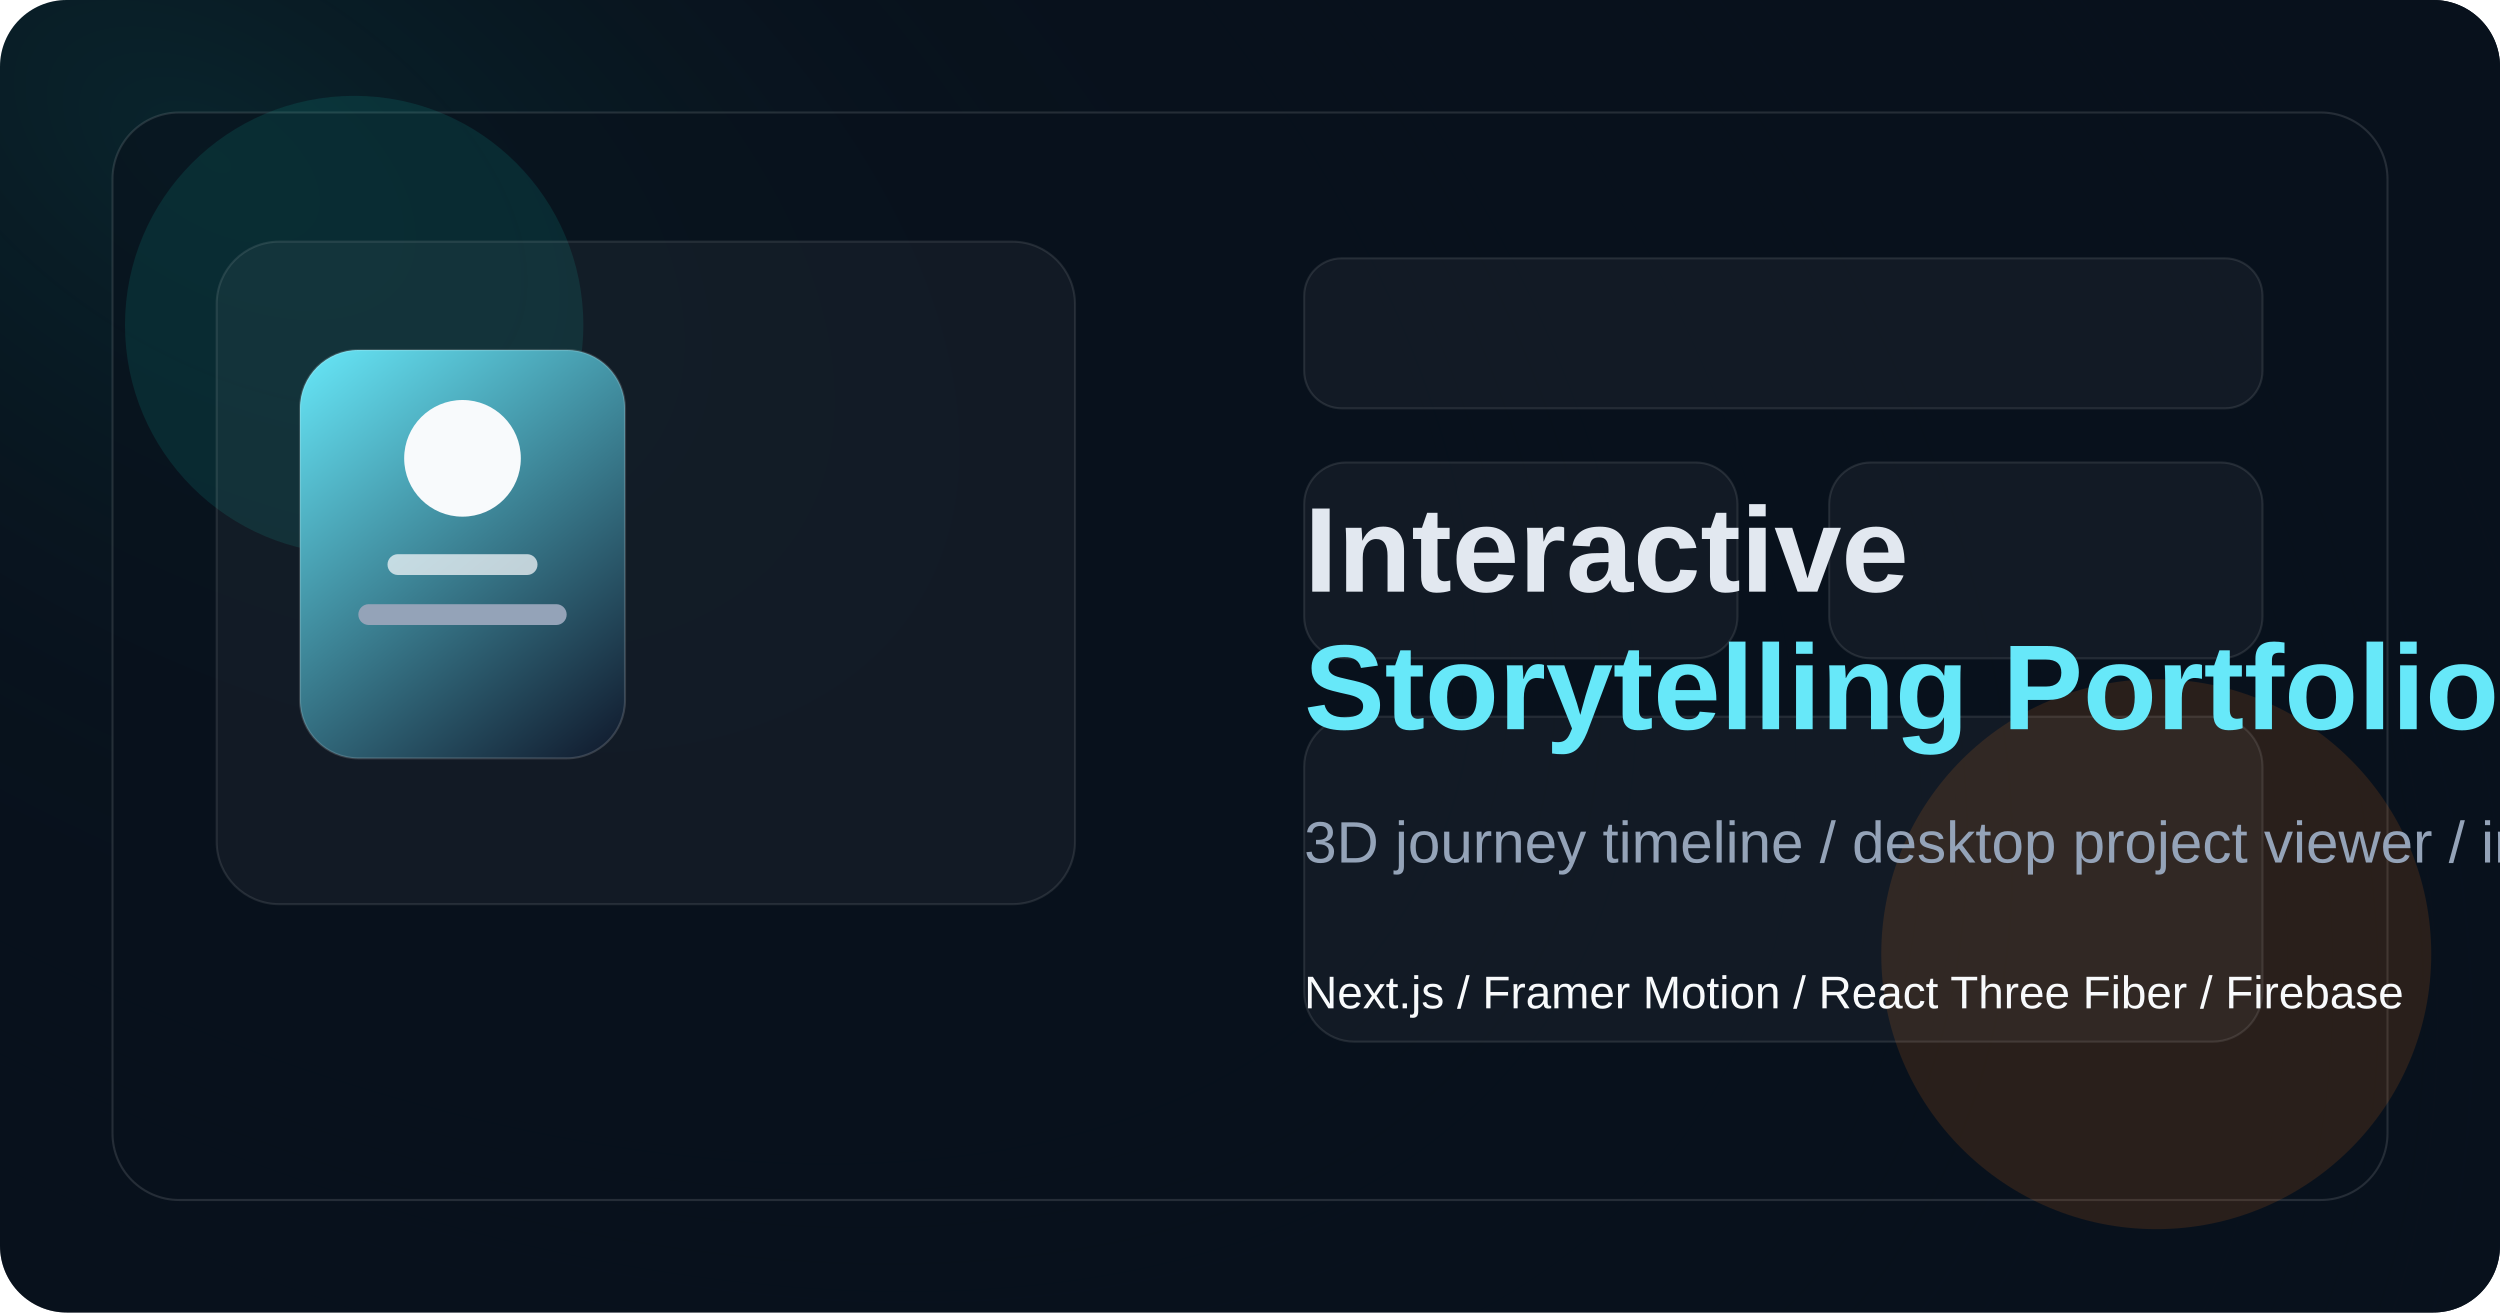
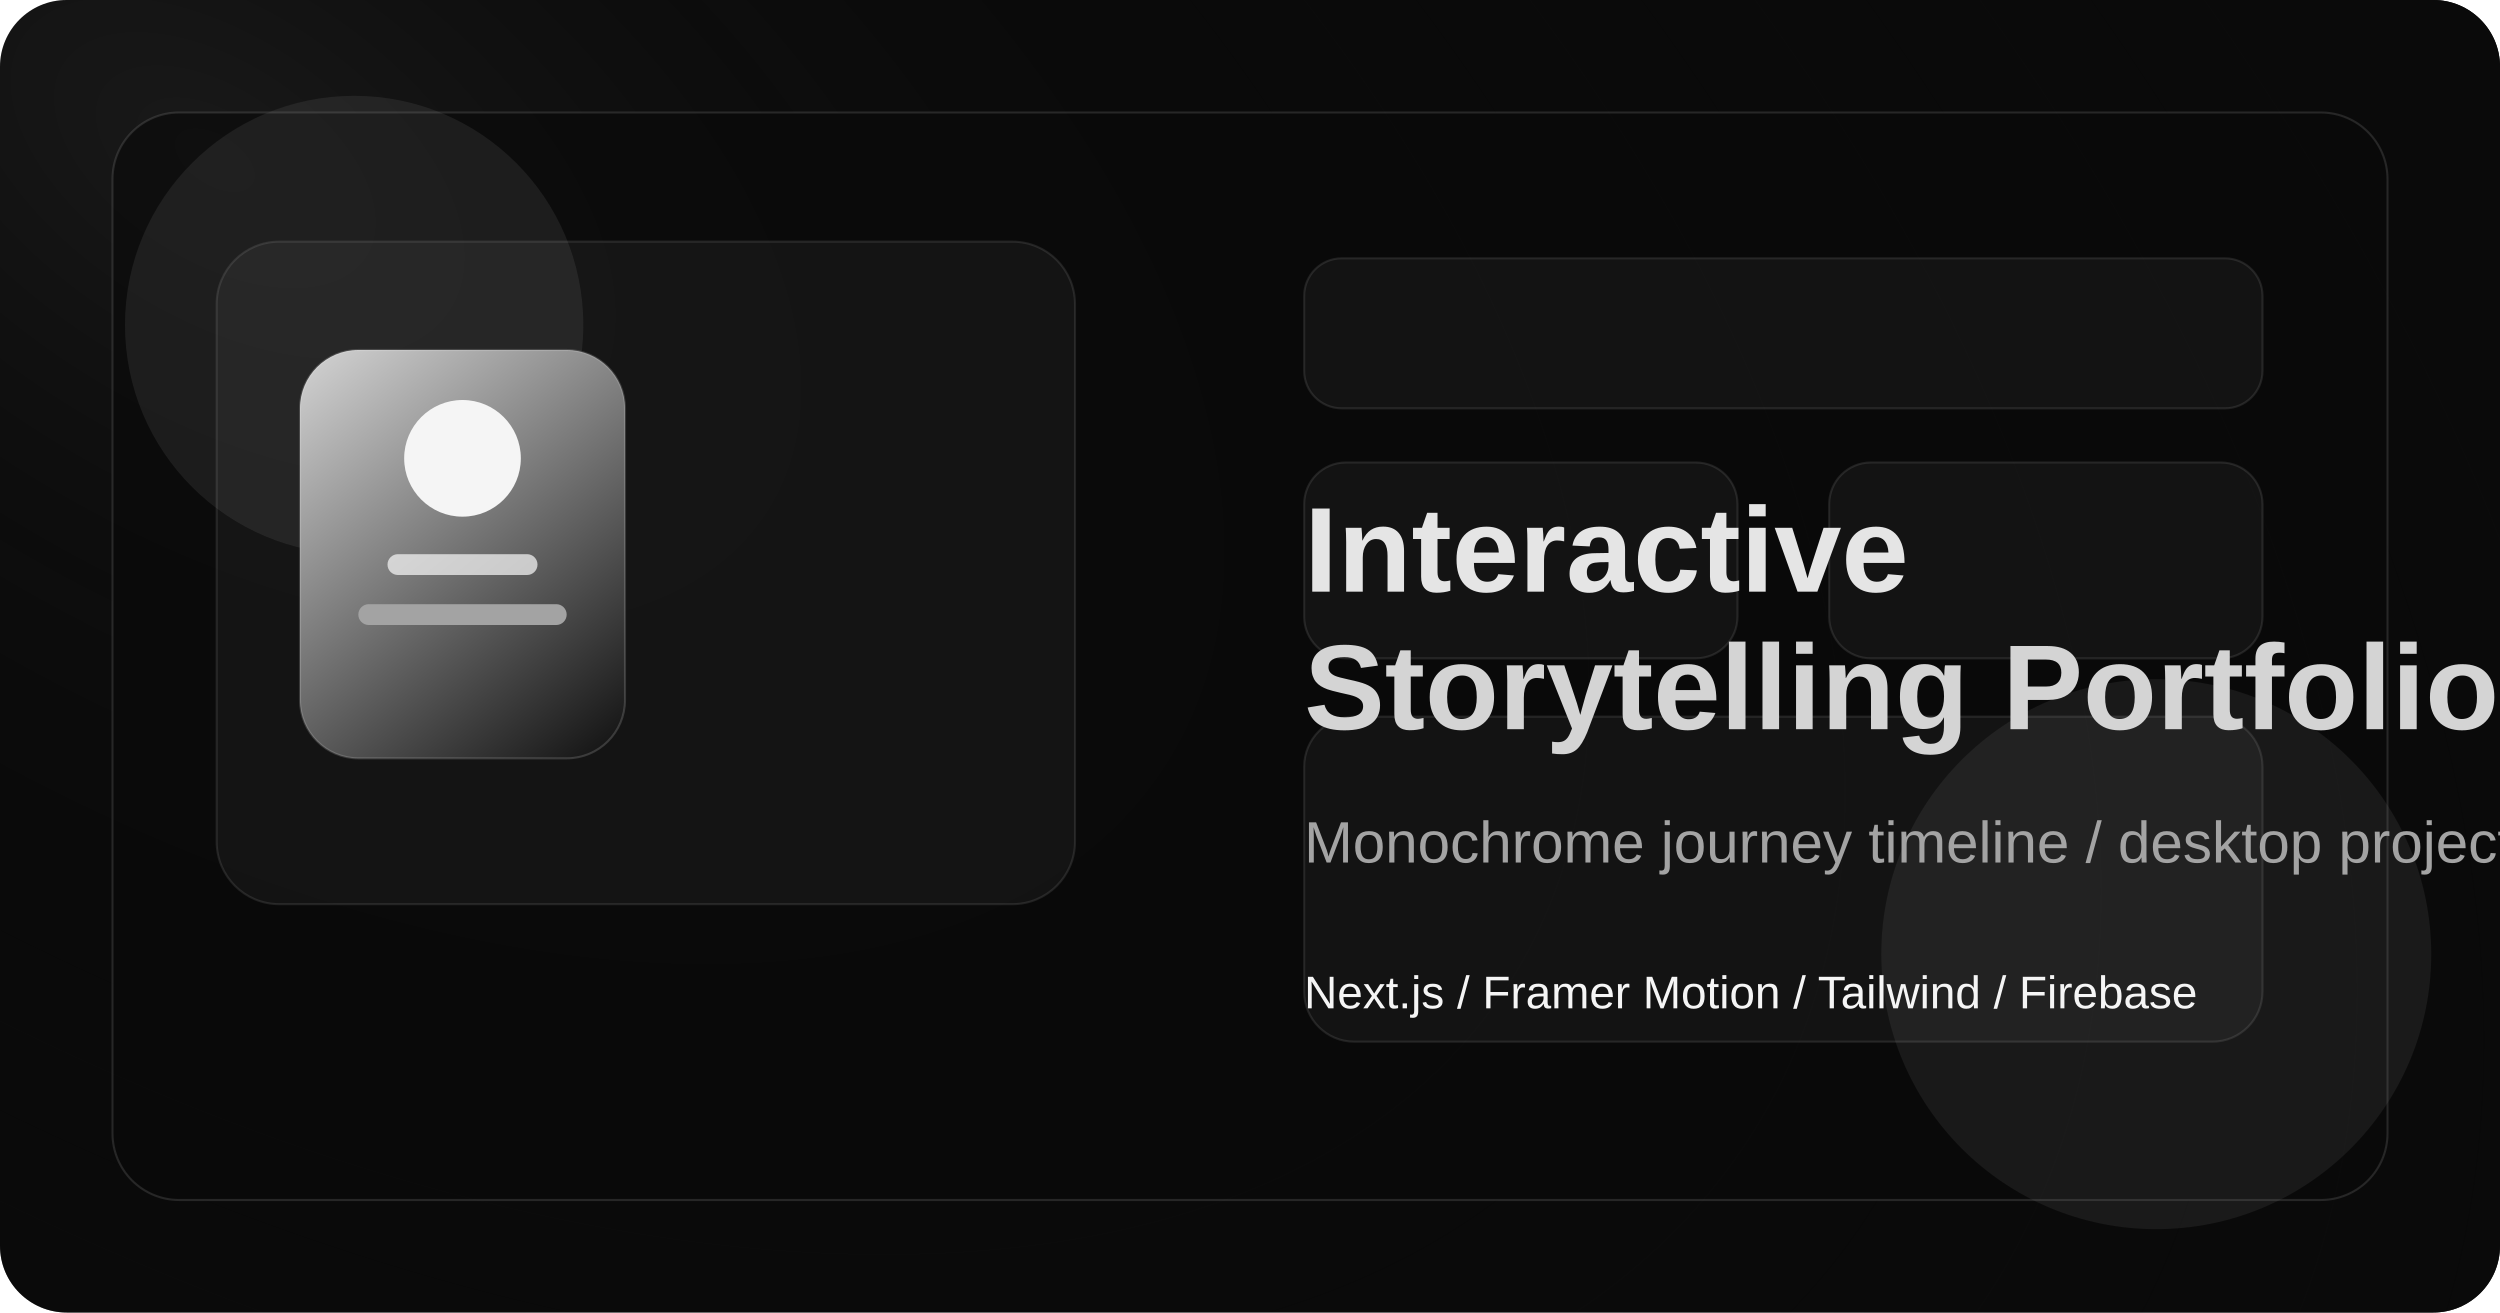
<svg xmlns="http://www.w3.org/2000/svg" width="1200" height="630" viewBox="0 0 1200 630" fill="none">
-   <rect width="1200" height="630" rx="32" fill="#08111C" />
+   <rect width="1200" height="630" rx="32" fill="#0A0A0A" />
  <rect width="1200" height="630" rx="32" fill="url(#paint0_radial)" />
-   <rect x="54" y="54" width="1092" height="522" rx="32" fill="rgba(8,17,28,0.66)" stroke="rgba(255,255,255,0.12)" />
-   <circle cx="170" cy="156" r="110" fill="#14B8A6" fill-opacity="0.14" />
-   <circle cx="1035" cy="458" r="132" fill="#F97316" fill-opacity="0.14" />
+   <rect x="54" y="54" width="1092" height="522" rx="32" fill="rgba(10,10,10,0.66)" stroke="rgba(255,255,255,0.12)" />
+   <circle cx="170" cy="156" r="110" fill="#8A8A8A" fill-opacity="0.14" />
+   <circle cx="1035" cy="458" r="132" fill="#7A7A7A" fill-opacity="0.14" />
  <rect x="104" y="116" width="412" height="318" rx="30" fill="rgba(255,255,255,0.04)" stroke="rgba(255,255,255,0.1)" />
  <rect x="144" y="168" width="156" height="196" rx="28" fill="url(#paint1_linear)" stroke="rgba(255,255,255,0.16)" />
-   <circle cx="222" cy="220" r="28" fill="#F8FAFC" />
-   <rect x="186" y="266" width="72" height="10" rx="5" fill="#F8FAFC" fill-opacity="0.72" />
-   <rect x="172" y="290" width="100" height="10" rx="5" fill="#94A3B8" />
+   <circle cx="222" cy="220" r="28" fill="#F5F5F5" />
+   <rect x="186" y="266" width="72" height="10" rx="5" fill="#F5F5F5" fill-opacity="0.72" />
+   <rect x="172" y="290" width="100" height="10" rx="5" fill="#A3A3A3" />
  <rect x="626" y="124" width="460" height="72" rx="18" fill="rgba(255,255,255,0.04)" stroke="rgba(255,255,255,0.1)" />
  <rect x="626" y="222" width="208" height="94" rx="20" fill="rgba(255,255,255,0.04)" stroke="rgba(255,255,255,0.1)" />
  <rect x="878" y="222" width="208" height="94" rx="20" fill="rgba(255,255,255,0.04)" stroke="rgba(255,255,255,0.1)" />
  <rect x="626" y="344" width="460" height="156" rx="24" fill="rgba(255,255,255,0.04)" stroke="rgba(255,255,255,0.1)" />
-   <text x="626" y="284" fill="#E2E8F0" font-family="Arial, sans-serif" font-size="58" font-weight="700">Interactive</text>
-   <text x="626" y="350" fill="#67E8F9" font-family="Arial, sans-serif" font-size="58" font-weight="700">Storytelling Portfolio</text>
-   <text x="626" y="414" fill="#94A3B8" font-family="Arial, sans-serif" font-size="28">3D journey timeline / desktop project viewer / inline CMS</text>
-   <text x="626" y="484" fill="#F8FAFC" font-family="Arial, sans-serif" font-size="22">Next.js  /  Framer Motion  /  React Three Fiber  /  Firebase</text>
+   <text x="626" y="284" fill="#E5E5E5" font-family="Arial, sans-serif" font-size="58" font-weight="700">Interactive</text>
+   <text x="626" y="350" fill="#D4D4D4" font-family="Arial, sans-serif" font-size="58" font-weight="700">Storytelling Portfolio</text>
+   <text x="626" y="414" fill="#A3A3A3" font-family="Arial, sans-serif" font-size="28">Monochrome journey timeline / desktop project viewer / inline CMS</text>
+   <text x="626" y="484" fill="#F5F5F5" font-family="Arial, sans-serif" font-size="22">Next.js  /  Framer Motion  /  Tailwind  /  Firebase</text>
  <defs>
    <radialGradient id="paint0_radial" cx="0" cy="0" r="1" gradientUnits="userSpaceOnUse" gradientTransform="translate(104 82) rotate(32.1781) scale(1312.79 737.395)">
-       <stop stop-color="#14B8A6" stop-opacity="0.12" />
-       <stop offset="0.48" stop-color="#08111C" stop-opacity="0" />
-       <stop offset="1" stop-color="#08111C" />
+       <stop stop-color="#8A8A8A" stop-opacity="0.12" />
+       <stop offset="0.48" stop-color="#0A0A0A" stop-opacity="0" />
+       <stop offset="1" stop-color="#0A0A0A" />
    </radialGradient>
    <linearGradient id="paint1_linear" x1="144" y1="168" x2="300" y2="364" gradientUnits="userSpaceOnUse">
-       <stop stop-color="#67E8F9" />
-       <stop offset="1" stop-color="#0F172A" />
+       <stop stop-color="#D4D4D4" />
+       <stop offset="1" stop-color="#0F0F0F" />
    </linearGradient>
  </defs>
</svg>
